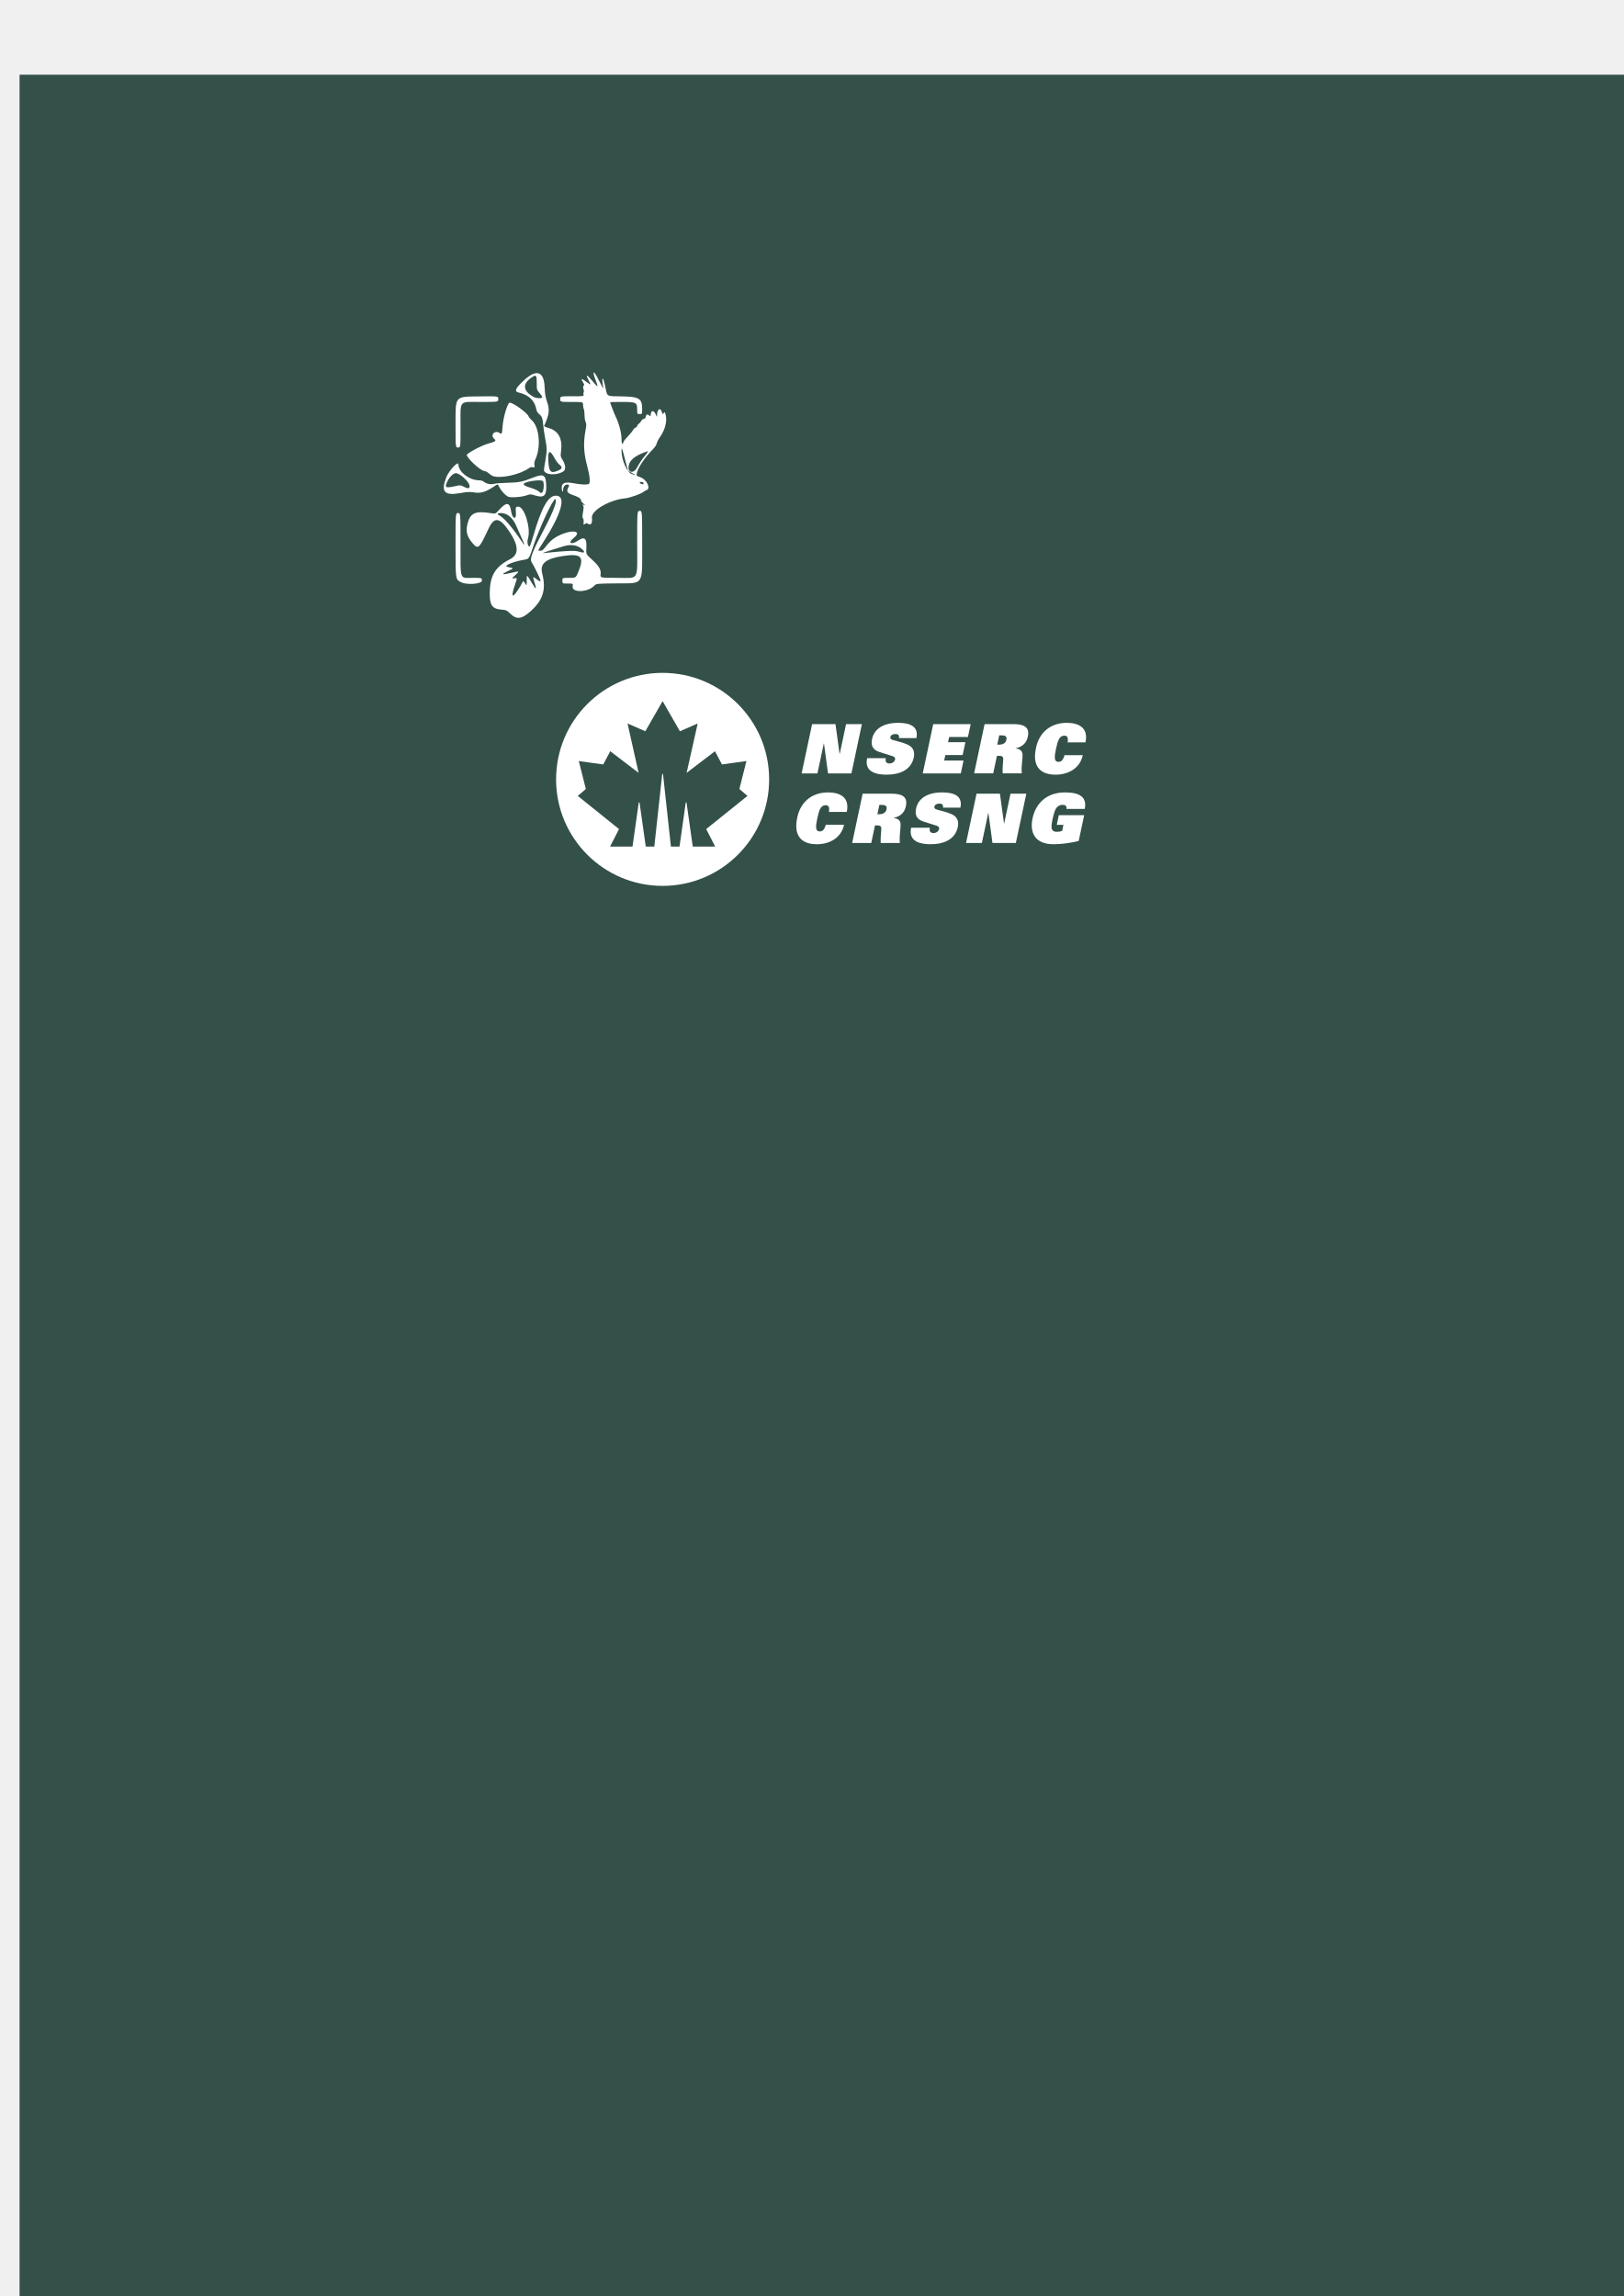
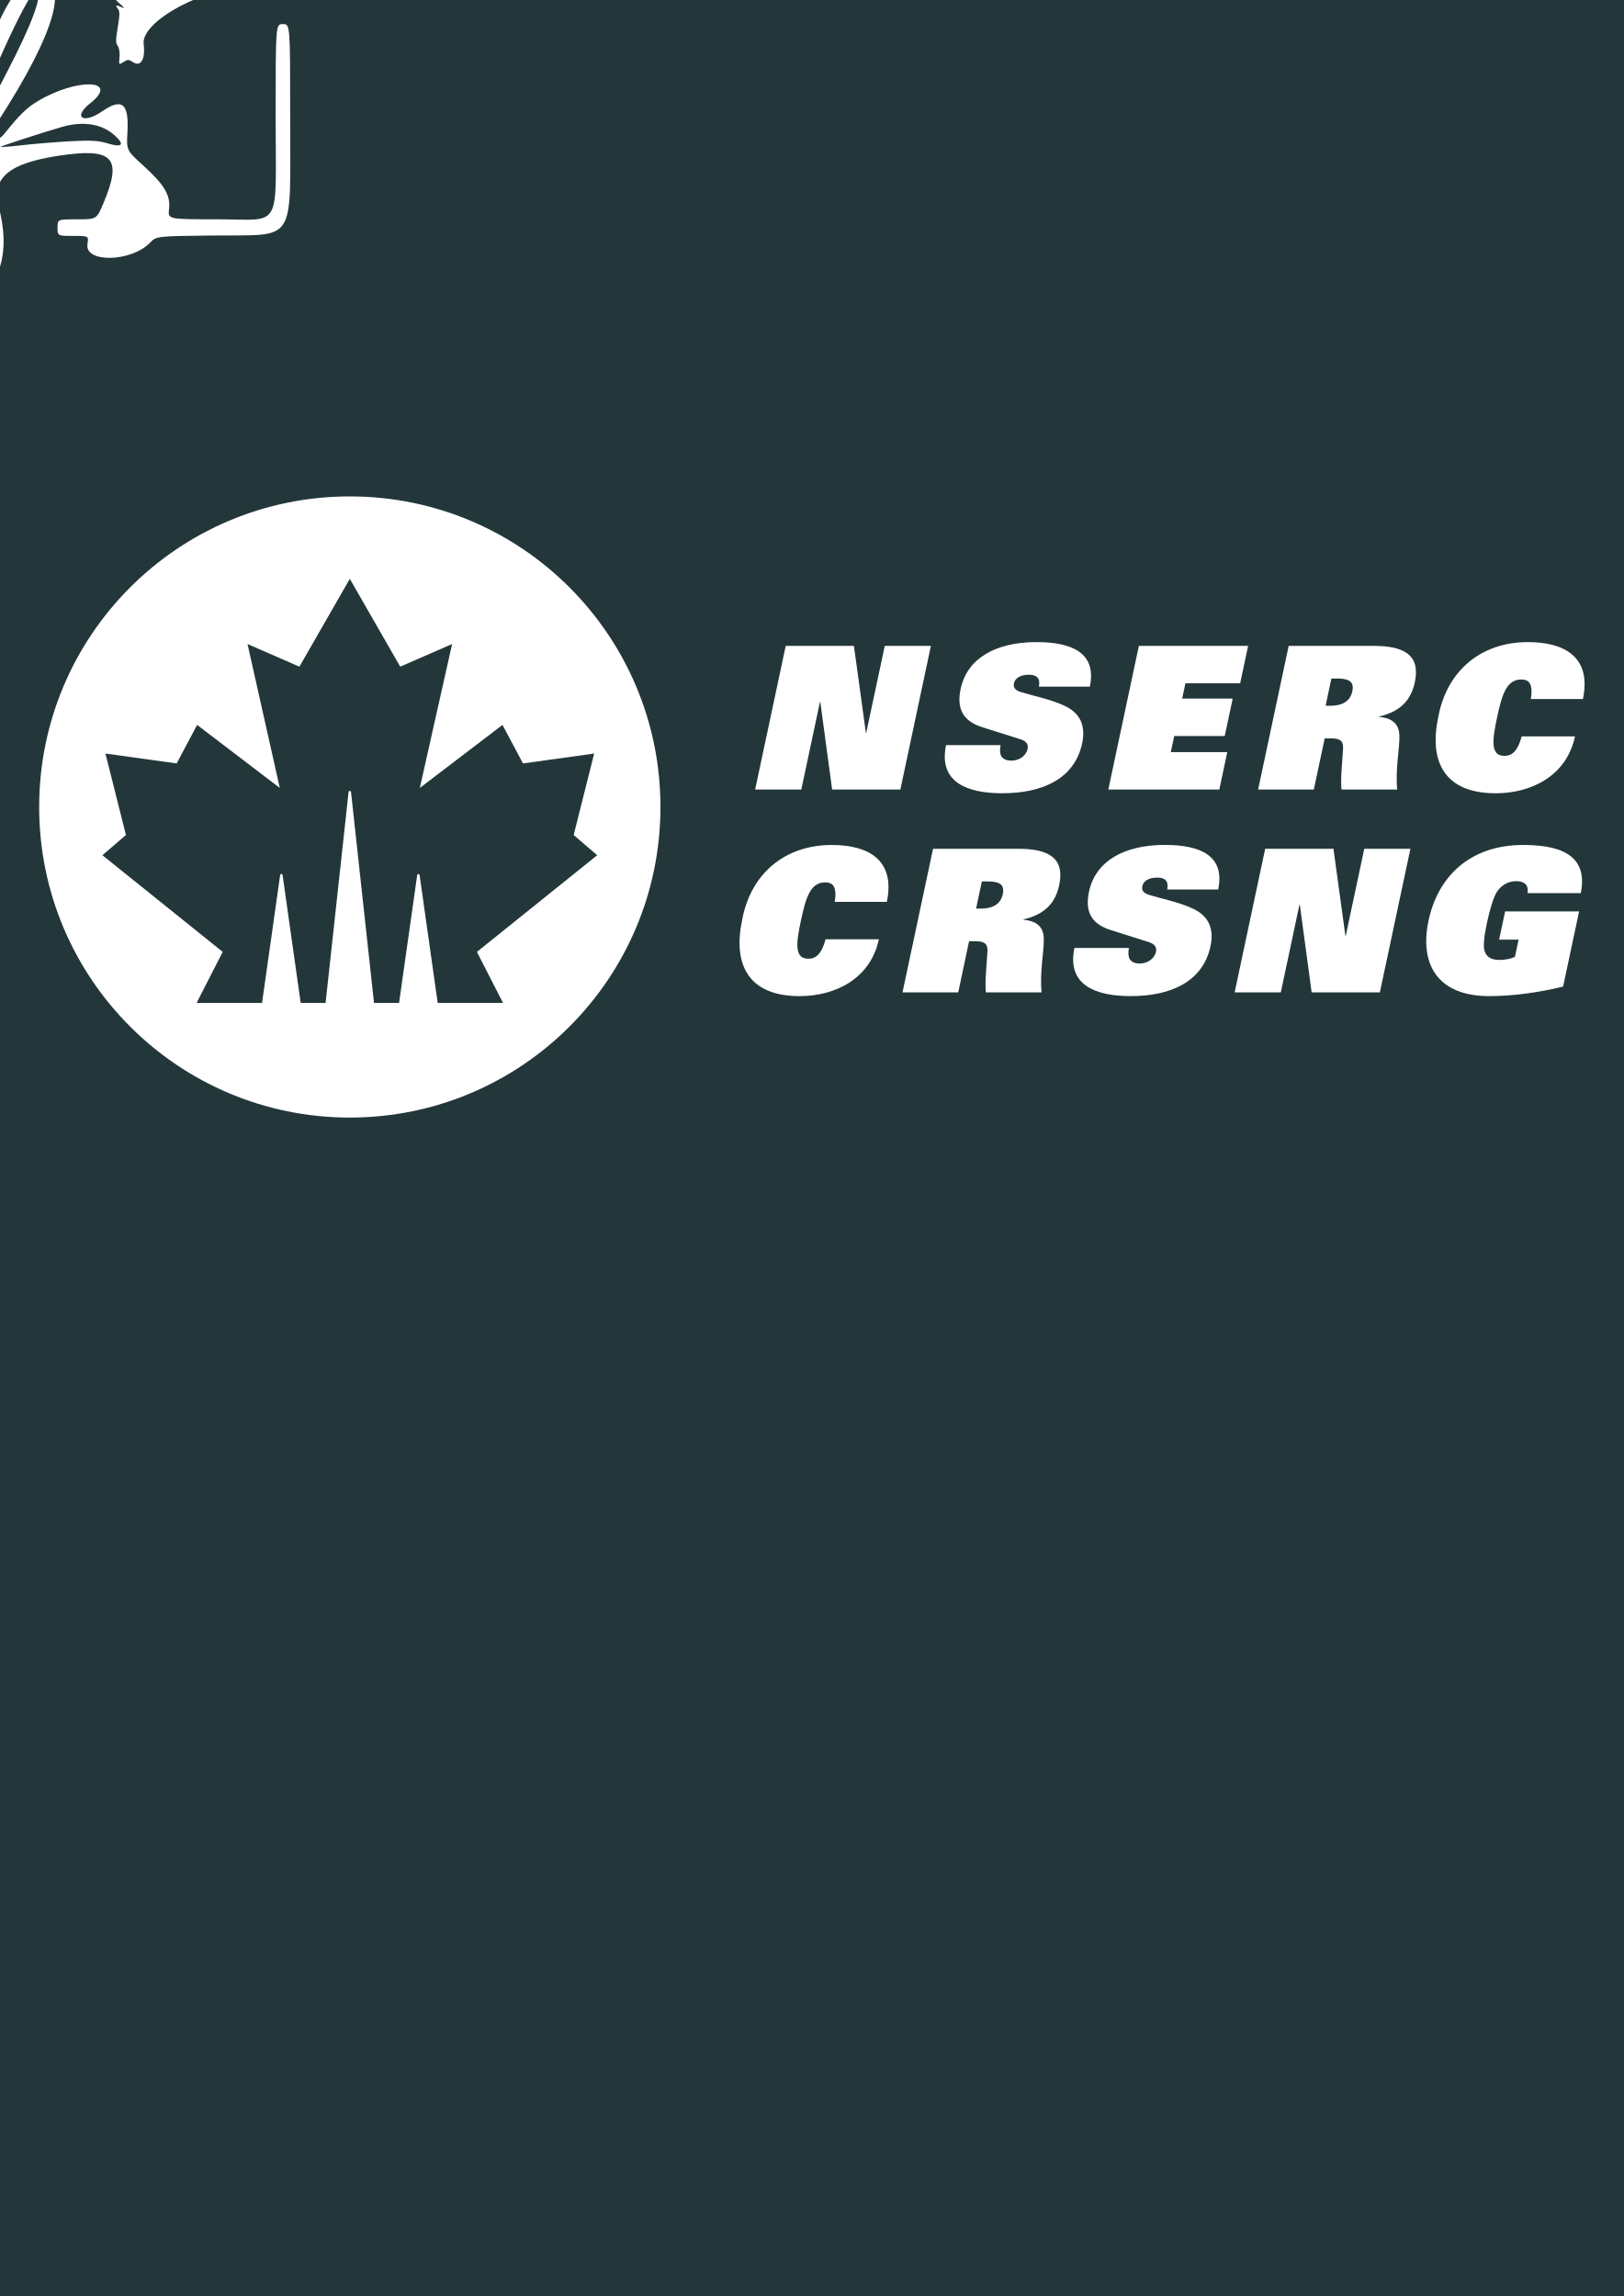
<svg xmlns="http://www.w3.org/2000/svg" id="svg8" version="1.1" viewBox="0 0 210 297" height="297mm" width="210mm">
  <defs id="defs2">
    <rect id="rect638" height="115.441" width="138.446" y="397.635" x="111.957" />
    <rect id="rect632" height="32.376" width="23.843" y="436.703" x="211.505" />
    <clipPath id="clipPath5324" clipPathUnits="userSpaceOnUse">
      <path id="path5322" d="M 0,0 H 412.5 V 75 H 0 Z" />
    </clipPath>
    <clipPath id="clipPath5519" clipPathUnits="userSpaceOnUse">
      <path id="path5517" d="M 0,0 H 412.5 V 75 H 0 Z" />
    </clipPath>
    <linearGradient id="linearGradient4189-1-6">
      <stop id="stop4197-4-1" offset="0" style="stop-color:#8e8e8e;stop-opacity:0.498;" />
      <stop style="stop-color:#474747;stop-opacity:0.247;" offset="0.5" id="stop4199-4-6" />
      <stop style="stop-color:#000000;stop-opacity:0;" offset="1" id="stop4193-7-7" />
    </linearGradient>
    <clipPath id="clipPath1478" clipPathUnits="userSpaceOnUse">
      <path id="path1476" d="M 0.06,49.61 H 123.407 V 0 H 0.06 Z" />
    </clipPath>
    <clipPath id="clipPath1460" clipPathUnits="userSpaceOnUse">
      <path id="path1458" d="M 0.06,49.61 H 123.407 V 0 H 0.06 Z" />
    </clipPath>
    <clipPath id="clipPath1442" clipPathUnits="userSpaceOnUse">
      <path id="path1440" d="M 0.06,49.61 H 123.407 V 0 H 0.06 Z" />
    </clipPath>
    <clipPath id="clipPath1460-8" clipPathUnits="userSpaceOnUse">
      <path id="path1458-3" d="M 0.06,49.61 H 123.407 V 0 H 0.06 Z" />
    </clipPath>
    <clipPath id="clipPath1478-0" clipPathUnits="userSpaceOnUse">
      <path id="path1476-6" d="M 0.06,49.61 H 123.407 V 0 H 0.06 Z" />
    </clipPath>
  </defs>
  <g id="layer1">
-     <rect y="9.664" x="2.531" height="296.453" width="210.786" id="rect4992" style="fill:#335049;fill-opacity:1;fill-rule:nonzero;stroke:none;stroke-width:0;stroke-linecap:round;stroke-linejoin:miter;stroke-miterlimit:4;stroke-dasharray:none;stroke-dashoffset:0;stroke-opacity:1;paint-order:stroke fill markers" />
+     <rect y="-55.556" x="-43.842" height="426.892" width="303.532" id="rect4992" style="fill:#23373b;fill-opacity:1;fill-rule:nonzero;stroke:none;stroke-width:0;stroke-linecap:round;stroke-linejoin:miter;stroke-miterlimit:4;stroke-dasharray:none;stroke-dashoffset:0;stroke-opacity:1;paint-order:stroke fill markers" />
    <text id="text5472" y="126.708" x="82.085" style="font-style:normal;font-weight:normal;font-size:10.583px;line-height:125%;font-family:sans-serif;letter-spacing:0px;word-spacing:0px;fill:#000000;fill-opacity:1;stroke:none;stroke-width:0.265px;stroke-linecap:butt;stroke-linejoin:miter;stroke-opacity:1" xml:space="preserve" />
-     <g transform="translate(-5.057548,-14.65049)" id="g775">
+     <g transform="matrix(2.916,0,0,2.916,-219.4028,-232.3142)" id="g775">
      <g transform="translate(-5.689742,4.109258)" id="g1390">
        <g style="fill:#ffffff;stroke-width:1.323" transform="matrix(0.7557318,0,0,0.7557318,44.9904,-24.0237)" id="g5899">
          <path id="path4600" style="fill:#ffffff;fill-opacity:1;fill-rule:nonzero;stroke:none;stroke-width:0.467" d="m 42.058,150.815 c -0.688,-0.649 -0.699,-0.654 -1.662,-0.743 -1.473,-0.135 -1.899,-0.756 -1.894,-2.769 0.011,-3.005 0.914,-4.538 3.447,-5.833 1.571,-0.805 1.545,-2.299 -0.078,-4.728 -1.655,-2.475 -2.587,-2.615 -3.559,-0.535 -1.639,3.506 -1.789,3.639 -2.803,2.439 -0.948,-1.122 -1.156,-2.029 -0.779,-3.39 0.475,-1.725 1.33,-2.094 3.912,-1.694 0.857,0.135 0.857,0.135 1.45,-0.533 1.262,-1.416 1.841,-1.361 2.067,0.195 0.195,1.335 0.932,1.602 0.821,0.297 -0.08,-0.948 -0.036,-1.065 0.403,-1.065 1.055,0 2.187,3.688 1.668,5.431 -0.185,0.618 -0.08,1.233 0.241,1.434 0.06,0.036 0.348,-0.758 0.639,-1.766 1.402,-4.881 2.566,-6.977 3.873,-6.977 1.883,0 1.016,3.078 -2.322,8.249 -0.808,1.252 -0.789,1.184 -0.338,1.184 0.257,0 0.447,-0.114 0.702,-0.431 0.872,-1.083 1.285,-1.486 1.909,-1.86 2.307,-1.392 4.883,-1.301 3.099,0.109 -1.047,0.829 -0.424,1.252 0.702,0.475 1.174,-0.805 1.574,-0.47 1.48,1.236 -0.059,1.049 -0.059,1.049 0.907,1.928 1.265,1.148 1.631,1.763 1.535,2.574 -0.07,0.602 -0.07,0.602 2.795,0.602 3.899,0 3.462,0.761 3.462,-6.028 0,-5.431 0,-5.431 0.426,-5.431 0.426,0 0.426,0 0.426,5.519 0,7.465 0.408,6.837 -4.481,6.891 -3.366,0.033 -3.366,0.033 -3.748,0.426 -1.109,1.138 -3.847,1.195 -3.668,0.073 0.075,-0.475 0.075,-0.475 -0.839,-0.475 -0.917,0 -0.917,0 -0.917,-0.489 0,-0.485 0,-0.485 1.148,-0.485 1.146,0 1.146,0 1.545,-0.946 1.132,-2.68 0.572,-3.275 -2.631,-2.787 -2.94,0.447 -3.948,1.307 -3.512,3 0.68,2.647 0.172,4.432 -1.792,6.265 -1.639,1.535 -2.525,1.688 -3.634,0.636 z m 1.192,-3.971 c 0.252,-0.372 0.579,-0.914 0.729,-1.208 0.271,-0.535 0.271,-0.535 0.561,-0.062 0.291,0.472 0.291,0.472 0.296,-0.501 0.008,-1.083 -0.112,-1.177 1.151,0.898 0.402,0.662 0.519,0.582 0.275,-0.19 -0.439,-1.379 -0.421,-1.47 0.195,-0.956 0.543,0.454 0.792,0.525 0.719,0.202 -0.083,-0.353 -1.143,-2.514 -1.481,-3.018 -0.405,-0.597 -0.021,-1.616 2.263,-5.99 1.485,-2.844 2.132,-4.613 1.769,-4.836 -0.33,-0.203 -2.748,4.958 -3.789,8.094 -0.709,2.127 -0.709,2.127 -1.564,2.273 -1.904,0.319 -3.608,1.047 -2.857,1.215 1.174,0.267 1.156,0.207 0.19,0.668 -1.348,0.644 -1.197,0.761 0.473,0.358 1.421,-0.34 1.463,-0.317 0.709,0.374 -0.67,0.616 -0.67,0.616 -0.166,0.549 0.501,-0.068 0.501,-0.068 0.15,0.95 -0.745,2.164 -0.6,2.621 0.377,1.18 z m 8.415,-6.782 c 1.231,-0.065 1.649,-0.041 2.187,0.12 0.88,0.265 1.047,0.096 0.449,-0.45 -0.745,-0.686 -1.839,-0.87 -3.067,-0.522 -1.042,0.297 -3.579,1.117 -3.642,1.18 -0.031,0.031 0.53,-0.011 1.244,-0.094 0.717,-0.083 1.989,-0.187 2.829,-0.234 z m -7.686,-2.194 c -0.275,-0.595 -0.662,-1.478 -0.864,-1.959 -0.639,-1.537 -1.582,-2.356 -2.714,-2.356 -0.658,0 -0.717,0.172 -0.164,0.463 0.753,0.394 2.216,2.111 3.686,4.325 0.634,0.956 0.65,0.818 0.057,-0.473 z m -10.353,7.54 c -1,-0.501 -0.977,-0.356 -0.977,-6.447 0,-5.408 0,-5.408 0.426,-5.408 0.426,0 0.426,0 0.426,5.226 0,6.449 -0.205,5.867 2.083,5.867 1.575,0 1.575,0 1.575,0.485 0,0.567 -2.559,0.764 -3.533,0.276 z m 20.946,-10.289 c 0.023,-0.265 -0.023,-0.553 -0.106,-0.657 -0.122,-0.146 -0.122,-0.366 0.003,-1.091 0.124,-0.733 0.124,-0.946 0.003,-1.096 -0.182,-0.216 -0.091,-0.234 0.281,-0.054 0.145,0.07 0.059,-0.047 -0.192,-0.257 -0.249,-0.211 -0.457,-0.489 -0.457,-0.613 0,-0.289 -0.364,-0.53 -1.273,-0.842 -1.091,-0.376 -1.255,-0.631 -0.87,-1.366 0.195,-0.372 0.146,-0.465 -0.247,-0.465 -0.361,0 -0.654,0.429 -0.665,0.971 -0.01,0.52 -0.213,0.172 -0.226,-0.39 -0.023,-0.852 0.53,-1.085 1.94,-0.823 1.281,0.237 2.164,0.296 2.621,0.172 0.382,-0.101 0.291,-1.255 -0.263,-3.343 -0.54,-2.047 -0.61,-3.748 -0.236,-5.821 0.176,-0.982 0.179,-1.169 0.029,-1.463 -0.096,-0.184 -0.18,-0.709 -0.185,-1.164 -0.007,-0.454 -0.067,-0.932 -0.135,-1.059 -0.067,-0.125 -0.124,-0.452 -0.124,-0.725 0,-0.496 0,-0.496 -1.951,-0.496 -1.95,0 -1.95,0 -1.95,-0.489 0,-0.485 0,-0.485 2.025,-0.485 2.023,0 2.023,0 1.951,-0.299 -0.041,-0.164 -0.029,-0.327 0.031,-0.361 0.057,-0.036 0.047,-0.289 -0.029,-0.564 -0.104,-0.398 -0.098,-0.517 0.034,-0.6 0.138,-0.083 0.119,-0.182 -0.094,-0.525 -0.405,-0.655 -0.312,-0.753 0.291,-0.312 1.138,0.834 1.098,0.834 0.672,-0.008 -0.574,-1.14 -0.394,-1.153 0.538,-0.036 0.974,1.164 1.135,1.237 0.787,0.356 -0.865,-2.174 -0.567,-2.351 0.457,-0.273 0.432,0.87 0.751,1.418 0.711,1.218 -0.358,-1.907 -0.112,-2.263 0.289,-0.414 0.431,1.993 0.122,1.79 2.782,1.837 3.101,0.054 3.571,0.343 3.571,2.2 0,0.826 0,0.826 -0.426,0.826 -0.426,0 -0.426,0 -0.426,-0.737 0,-1.26 -0.148,-1.335 -2.615,-1.335 -1.109,0 -2.018,0.019 -2.018,0.039 0,0.112 0.769,2.117 0.935,2.439 0.537,1.039 1.015,2.813 1.015,3.764 0,0.914 0.14,1.229 0.309,0.694 0.044,-0.14 0.161,-0.345 0.26,-0.457 0.096,-0.109 0.449,-0.499 0.779,-0.865 0.332,-0.366 0.631,-0.756 0.667,-0.865 0.034,-0.112 0.197,-0.262 0.364,-0.337 0.166,-0.076 0.304,-0.221 0.304,-0.322 0,-0.098 0.128,-0.265 0.286,-0.368 0.156,-0.104 0.346,-0.32 0.418,-0.481 0.075,-0.161 0.263,-0.312 0.416,-0.335 0.18,-0.023 0.296,-0.135 0.319,-0.304 0.057,-0.408 0.325,-0.577 0.551,-0.348 0.262,0.263 0.307,0.239 0.348,-0.21 0.062,-0.649 0.525,-0.618 0.823,0.052 0.234,0.527 0.234,0.527 0.242,0.14 0.023,-0.966 0.543,-1.353 0.795,-0.587 0.164,0.496 0.169,0.501 0.361,0.237 0.158,-0.215 0.182,-0.192 0.317,0.314 0.286,1.057 -0.104,2.59 -0.961,3.79 -0.26,0.361 -0.509,0.849 -0.559,1.083 -0.052,0.259 -0.296,0.641 -0.618,0.973 -1.549,1.601 -2.601,3.182 -2.808,4.216 -0.072,0.369 -0.057,0.384 0.66,0.644 1.063,0.387 1.774,1.898 1.026,2.176 -0.12,0.044 -0.35,0.179 -0.519,0.299 -0.574,0.416 -2.361,1.044 -3.205,1.124 -2.65,0.26 -5.788,2.101 -5.637,3.309 0.112,0.888 -0.164,1.368 -0.616,1.073 -0.262,-0.169 -0.324,-0.172 -0.569,-0.011 -0.273,0.179 -0.275,0.174 -0.231,-0.293 z m 10.257,-6.611 c 0,-0.195 -0.125,-0.296 -0.491,-0.28 -0.169,0.003 -0.221,0.093 -0.12,0.205 0.109,0.117 0.61,0.312 0.61,0.075 z m -1.94,-1.784 c -0.364,-0.2 -0.686,-0.387 -0.711,-0.416 -0.029,-0.029 -0.263,-0.883 -0.517,-1.899 -0.499,-1.984 -0.61,-2.257 -0.608,-1.511 0.003,1.53 0.909,3.639 1.704,3.958 0.821,0.332 0.875,0.278 0.132,-0.132 z m 0.898,-1.083 c 0.234,-0.462 0.751,-1.244 1.148,-1.737 0.878,-1.086 0.875,-1.089 -0.353,-0.579 -1.114,0.459 -1.899,1.065 -2.146,1.654 -0.646,1.548 0.598,2.158 1.35,0.662 z m -22.179,5.096 c -0.514,-0.299 -1.198,-1.047 -1.457,-1.595 -0.271,-0.572 -0.271,-0.572 -0.808,-0.208 -1.519,1.029 -2.356,1.281 -3.605,1.081 -0.711,-0.114 -1.049,-0.094 -2.379,0.138 -2.628,0.46 -3.247,-0.265 -2.301,-2.696 0.459,-1.174 2.081,-2.922 2.081,-2.239 0,1.27 1.872,2.728 3.506,2.728 0.353,0 0.644,0.086 0.847,0.244 0.483,0.379 1.166,0.519 1.758,0.361 0.278,-0.075 1.281,-0.153 2.226,-0.177 2.023,-0.044 2.579,-0.155 4.385,-0.867 1.922,-0.759 2.283,-0.517 2.314,1.543 0.023,1.59 -0.452,1.951 -1.956,1.481 -0.748,-0.234 -0.756,-0.234 -1.463,0.01 -0.844,0.296 -2.771,0.416 -3.148,0.197 z m 5.912,-0.779 c 0.254,-0.307 0.309,-1.683 0.075,-1.878 -0.257,-0.213 -1.691,-0.127 -2.665,0.164 -0.977,0.289 -0.816,0.561 0.584,0.987 0.569,0.174 1.184,0.447 1.369,0.608 0.394,0.348 0.439,0.356 0.636,0.12 z m -12.499,-1.192 c -0.18,-0.714 -1.691,-2.039 -2.33,-2.039 -0.416,0 -1.089,0.662 -1.447,1.42 -0.519,1.096 -0.343,1.182 1.553,0.759 0.668,-0.148 0.722,-0.143 1.335,0.174 0.732,0.376 1.036,0.27 0.888,-0.315 z m 3.979,-1.561 c -0.158,-0.065 -0.478,-0.281 -0.704,-0.481 -0.228,-0.2 -0.543,-0.364 -0.701,-0.364 -0.691,0 -3.361,-2.545 -2.984,-2.844 0.849,-0.673 2.61,-1.564 3.649,-1.85 1.213,-0.332 1.405,-0.48 1.026,-0.797 -0.774,-0.642 0.072,-1.597 0.901,-1.018 0.387,0.273 0.41,0.218 0.525,-1.26 0.117,-1.501 0.86,-3.932 1.2,-3.93 0.618,0.002 3.062,1.774 3.242,2.351 0.047,0.148 0.291,0.447 0.545,0.665 1.263,1.086 1.602,4.439 0.668,6.556 -0.215,0.483 -0.275,0.784 -0.221,1.109 0.07,0.434 0.062,0.444 -0.257,0.364 -0.236,-0.06 -0.431,-0.013 -0.68,0.166 -1.579,1.124 -4.93,1.844 -6.208,1.333 z m 9.221,-0.491 c -0.532,-0.296 -0.527,-0.244 -0.213,-2.059 0.304,-1.767 0.304,-2.208 -0.013,-3.849 -0.142,-0.733 -0.299,-1.801 -0.348,-2.372 -0.101,-1.158 -0.203,-1.416 -0.725,-1.857 -0.231,-0.195 -0.392,-0.47 -0.447,-0.774 -0.275,-1.519 -1.301,-2.486 -3.067,-2.891 -0.751,-0.171 -0.496,-0.74 0.925,-2.054 2.148,-1.99 3.436,-1.595 3.561,1.096 0.057,1.257 0.135,1.732 0.41,2.525 0.489,1.395 0.395,2.182 -0.491,4.153 -0.034,0.075 0.244,0.215 0.65,0.327 1.813,0.504 2.524,1.795 2.236,4.065 -0.099,0.803 -0.088,0.865 0.247,1.398 0.4,0.634 0.54,1.179 0.424,1.642 -0.177,0.704 -2.275,1.14 -3.148,0.652 z m 2.073,-0.47 c 0.634,-0.288 0.665,-0.559 0.117,-0.995 -0.223,-0.176 -0.582,-0.654 -0.8,-1.065 -0.813,-1.525 -1.166,-1.418 -1.086,0.334 0.096,2.042 0.403,2.343 1.769,1.725 z m -2.807,-12.514 c 0.026,-0.078 -0.177,-0.395 -0.447,-0.709 -0.493,-0.569 -0.493,-0.569 -0.493,-1.724 0,-1.291 -0.099,-1.442 -0.691,-1.073 -1.823,1.133 -1.759,2.424 0.172,3.455 0.488,0.262 1.379,0.293 1.46,0.052 z m -14.837,4.862 c 0,-5.239 -0.249,-4.948 4.296,-5.008 3.018,-0.036 3.018,-0.036 3.018,0.457 0,0.496 0,0.496 -2.932,0.496 -3.919,0 -3.529,-0.465 -3.529,4.2 0,3.603 0,3.603 -0.426,3.603 -0.426,0 -0.426,0 -0.426,-3.748 z" />
          <flowRoot xml:space="preserve" id="flowRoot5458" style="font-style:normal;font-weight:normal;font-size:40px;line-height:41.575px;font-family:sans-serif;letter-spacing:0px;word-spacing:0px;fill:#ffffff;fill-opacity:1;stroke:none;stroke-width:1.323px;stroke-linecap:butt;stroke-linejoin:miter;stroke-opacity:1" transform="matrix(0.2645833,0,0,0.2645833,4.360195,-0.6541062)">
            <flowRegion id="flowRegion5460" style="line-height:41.575px;fill:#ffffff;stroke-width:1.323px">
              <rect id="rect5462" width="460.54" height="193.13" x="263.166" y="437.016" style="line-height:41.575px;fill:#ffffff;stroke-width:1.323px" />
            </flowRegion>
            <flowPara id="flowPara5464" style="font-style:normal;font-variant:normal;font-weight:normal;font-stretch:normal;font-size:40px;line-height:41.575px;font-family:Lato;-inkscape-font-specification:'Lato Light';text-align:start;letter-spacing:-2px;word-spacing:0px;text-anchor:start;fill:#ffffff;stroke-width:1.323px">
              <flowSpan style="font-style:normal;font-variant:normal;font-weight:normal;font-stretch:normal;line-height:41.575px;font-family:Lato;-inkscape-font-specification:Lato;letter-spacing:-2px;word-spacing:0px;fill:#ffffff;stroke-width:1.323px" id="flowSpan5667">QUEBEC</flowSpan> CENTRE</flowPara>
            <flowPara id="flowPara5466" style="font-style:normal;font-variant:normal;font-weight:normal;font-stretch:normal;font-size:40px;line-height:41.575px;font-family:Lato;-inkscape-font-specification:'Lato Light';text-align:start;letter-spacing:-2px;word-spacing:0px;text-anchor:start;fill:#ffffff;stroke-width:1.323px">FOR <flowSpan style="font-style:normal;font-variant:normal;font-weight:normal;font-stretch:normal;line-height:41.575px;font-family:Lato;-inkscape-font-specification:Lato;letter-spacing:-2px;word-spacing:0px;fill:#ffffff;stroke-width:1.323px" id="flowSpan5669">BIODIVERSITY</flowSpan>
            </flowPara>
            <flowPara id="flowPara5468" style="font-style:normal;font-variant:normal;font-weight:normal;font-stretch:normal;font-size:40px;line-height:41.575px;font-family:Lato;-inkscape-font-specification:Lato;text-align:start;letter-spacing:-2px;word-spacing:0px;text-anchor:start;fill:#ffffff;stroke-width:1.323px">SCIENCE</flowPara>
          </flowRoot>
-           <text style="font-style:normal;font-weight:normal;font-size:14.004px;line-height:1.25;font-family:sans-serif;white-space:pre;shape-inside:url(#rect632);fill:#a05a2c;fill-opacity:1;stroke:none;" id="text630" xml:space="preserve" />
-           <text style="font-style:normal;font-weight:normal;font-size:14.004px;line-height:1.25;font-family:sans-serif;white-space:pre;shape-inside:url(#rect638);fill:#000000;fill-opacity:1;stroke:none;" id="text636" xml:space="preserve" />
+           <text style="font-style:normal;font-weight:normal;font-size:14.004px;line-height:1.25;font-family:sans-serif;white-space:pre;fill:#a05a2c;fill-opacity:1;stroke:none" id="text630" xml:space="preserve" />
+           <text style="font-style:normal;font-weight:normal;font-size:14.004px;line-height:1.25;font-family:sans-serif;white-space:pre;fill:#000000;fill-opacity:1;stroke:none" id="text636" xml:space="preserve" />
        </g>
        <g style="fill:#ffffff;stroke-width:1.458" transform="matrix(0.6859494,0,0,0.6859494,44.4171,22.92045)" id="g3741">
          <path transform="scale(0.2645833,0.2645833)" id="path1446-2" d="m 286.674,411.371 c -41.924,0 -75.912,33.99 -75.912,75.914 0,41.924 33.988,75.912 75.912,75.912 41.927,0 75.916,-33.988 75.916,-75.912 0,-41.924 -33.989,-75.914 -75.916,-75.914 z m 0,20.145 12.322,21.469 12.68,-5.533 -7.891,35.176 20.205,-15.406 5.006,9.416 17.398,-2.416 -5.01,19.912 5.754,4.938 -29.398,23.629 6.379,12.475 -15.967,0 -4.42,-31.232 c -0.018,-0.15 -0.147,-0.262 -0.297,-0.262 -0.153,0 -0.279,0.112 -0.297,0.262 l -4.424,31.232 -6.125,0 -5.621,-51.555 c -0.015,-0.15 -0.145,-0.262 -0.295,-0.262 -0.153,0 -0.279,0.112 -0.297,0.262 l -5.621,51.555 -6.084,0 -4.426,-31.25 c -0.018,-0.153 -0.147,-0.266 -0.297,-0.266 -0.153,0 -0.279,0.113 -0.297,0.266 l -4.424,31.25 -15.994,0 6.377,-12.475 -29.396,-23.629 5.752,-4.938 -5.01,-19.912 17.398,2.416 5.008,-9.416 20.201,15.406 -7.887,-35.176 12.68,5.533 z" style="fill:#ffffff;fill-opacity:1;fill-rule:nonzero;stroke:none;stroke-width:1.944" />
          <path d="m 104.034,118.509 4.411,0 0.772,5.621 0.025,0 1.197,-5.621 2.983,0 -1.973,9.288 -4.413,0 -0.764,-5.66 -0.024,0 -1.205,5.66 -2.984,0 1.976,-9.288" style="fill:#ffffff;fill-opacity:1;fill-rule:nonzero;stroke:none;stroke-width:0.514" id="path1448-2" />
          <path d="m 120.406,121.146 c 0.109,-0.579 -0.171,-0.772 -0.647,-0.772 -0.593,0 -0.904,0.257 -0.964,0.541 -0.071,0.334 0.118,0.476 0.479,0.591 0.664,0.205 1.909,0.462 2.761,0.862 1.067,0.488 1.404,1.323 1.167,2.443 -0.485,2.276 -2.54,3.228 -5.164,3.228 -2.237,0 -4.148,-0.695 -3.634,-3.113 l 3.525,0 c -0.055,0.258 -0.058,0.514 0.043,0.709 0.103,0.178 0.308,0.295 0.657,0.295 0.541,0 0.961,-0.347 1.049,-0.76 0.074,-0.347 -0.157,-0.527 -0.483,-0.629 l -2.447,-0.772 c -1.338,-0.423 -1.655,-1.286 -1.402,-2.481 0.411,-1.93 2.2,-3.024 4.913,-3.024 2.316,0 3.899,0.72 3.44,2.881 l -3.292,0" style="fill:#ffffff;fill-opacity:1;fill-rule:nonzero;stroke:none;stroke-width:0.514" id="path1450-5" />
          <path d="m 126.871,118.509 7.062,0 -0.514,2.419 -3.538,0 -0.211,0.99 3.266,0 -0.514,2.418 -3.266,0 -0.222,1.042 3.652,0 -0.514,2.419 -7.177,0 1.975,-9.288" style="fill:#ffffff;fill-opacity:1;fill-rule:nonzero;stroke:none;stroke-width:0.514" id="path1452-2" />
          <g transform="matrix(0.8097251,0,0,-0.8097251,55.76412,149.0126)" style="fill:#ffffff;stroke-width:0.635" id="g1454-2">
            <g style="fill:#ffffff;stroke-width:0.635" id="g1456-7" clip-path="url(#clipPath1460-8)">
              <path d="m 103.105,32.89 c 0.875,0 1.575,0.302 1.756,1.16 0.18,0.841 -0.371,1.016 -1.259,1.016 l -0.414,0 -0.461,-2.176 z m -3.328,4.782 6.784,0 c 2.46,0 3.748,-0.747 3.289,-2.907 -0.282,-1.319 -1.049,-2.321 -2.854,-2.733 l -0.006,-0.031 c 1.092,-0.096 1.59,-0.588 1.627,-1.462 0.045,-0.985 -0.332,-2.605 -0.176,-4.337 l -4.447,0 c -0.088,0.86 0.076,2.304 0.127,3.289 0.027,0.573 -0.213,0.793 -0.943,0.793 l -0.524,0 -0.869,-4.082 -4.447,0 2.439,11.47" style="fill:#ffffff;fill-opacity:1;fill-rule:nonzero;stroke:none;stroke-width:0.635" id="path1462-1" />
              <path d="m 122.641,30.444 c -0.672,-3.162 -3.493,-4.543 -6.336,-4.543 -4.018,0 -5.356,2.446 -4.582,6.084 0.648,3.574 3.291,5.988 7.166,5.988 2.89,0 5.088,-1.175 4.386,-4.543 l -4.162,0 c 0.215,1.303 -0.209,1.557 -0.763,1.557 -1.176,0 -1.545,-1.207 -1.936,-3.05 -0.371,-1.746 -0.553,-3.05 0.59,-3.05 0.588,0 1.059,0.35 1.379,1.557 l 4.258,0" style="fill:#ffffff;fill-opacity:1;fill-rule:nonzero;stroke:none;stroke-width:0.635" id="path1464-5" />
            </g>
          </g>
          <path d="m 110.059,137.48 c -0.544,2.56 -2.828,3.679 -5.129,3.679 -3.253,0 -4.338,-1.981 -3.712,-4.926 0.526,-2.893 2.665,-4.849 5.802,-4.849 2.342,0 4.12,0.952 3.554,3.679 l -3.371,0 c 0.172,-1.054 -0.169,-1.26 -0.619,-1.26 -0.952,0 -1.249,0.977 -1.566,2.47 -0.301,1.414 -0.449,2.468 0.477,2.468 0.476,0 0.858,-0.283 1.117,-1.26 l 3.447,0" style="fill:#ffffff;fill-opacity:1;fill-rule:nonzero;stroke:none;stroke-width:0.514" id="path1466-2" />
          <path d="m 116.65,135.5 c 0.709,0 1.275,-0.245 1.422,-0.939 0.144,-0.682 -0.3,-0.822 -1.02,-0.822 l -0.335,0 -0.374,1.761 z m -3.087,-3.871 5.492,0 c 1.994,0 3.036,0.604 2.663,2.353 -0.228,1.068 -0.849,1.878 -2.309,2.213 l -0.006,0.025 c 0.884,0.078 1.289,0.476 1.317,1.183 0.036,0.798 -0.269,2.109 -0.143,3.513 l -3.601,0 c -0.071,-0.695 0.062,-1.865 0.104,-2.663 0.02,-0.462 -0.174,-0.644 -0.764,-0.644 l -0.425,0 -0.702,3.307 -3.602,0 1.974,-9.287" style="fill:#ffffff;fill-opacity:1;fill-rule:nonzero;stroke:none;stroke-width:0.514" id="path1468-1" />
          <path d="m 128.704,134.265 c 0.109,-0.579 -0.169,-0.772 -0.645,-0.772 -0.593,0 -0.904,0.257 -0.964,0.541 -0.071,0.334 0.118,0.476 0.478,0.591 0.664,0.206 1.909,0.462 2.763,0.862 1.067,0.488 1.404,1.326 1.165,2.443 -0.483,2.276 -2.538,3.228 -5.162,3.228 -2.237,0 -4.148,-0.695 -3.634,-3.113 l 3.523,0 c -0.053,0.257 -0.057,0.514 0.043,0.707 0.104,0.181 0.31,0.297 0.657,0.297 0.541,0 0.963,-0.348 1.05,-0.759 0.074,-0.348 -0.159,-0.529 -0.484,-0.632 l -2.446,-0.772 c -1.337,-0.423 -1.656,-1.286 -1.402,-2.483 0.41,-1.93 2.198,-3.023 4.913,-3.023 2.314,0 3.897,0.721 3.438,2.882 l -3.292,0" style="fill:#ffffff;fill-opacity:1;fill-rule:nonzero;stroke:none;stroke-width:0.514" id="path1470-1" />
          <g transform="matrix(0.8097251,0,0,-0.8097251,55.76412,149.0126)" style="fill:#ffffff;stroke-width:0.635" id="g1472-0">
            <g style="fill:#ffffff;stroke-width:0.635" id="g1474-1" clip-path="url(#clipPath1478-0)">
              <path d="m 97.902,21.469 5.45,0 0.953,-6.942 0.033,0 1.475,6.942 3.685,0 -2.439,-11.469 -5.448,0 -0.943,6.99 -0.033,0 -1.487,-6.99 -3.685,0 2.439,11.469" style="fill:#ffffff;fill-opacity:1;fill-rule:nonzero;stroke:none;stroke-width:0.635" id="path1480-8" />
              <path d="m 117.061,16.465 5.908,0 -1.278,-6.004 c -1.877,-0.461 -4.005,-0.762 -5.88,-0.762 -4.129,0 -5.61,2.526 -4.864,6.035 0.746,3.512 3.301,6.038 7.559,6.038 3.525,0 5.123,-1.161 4.599,-3.846 l -4.257,0 c 0.062,0.367 -0.032,0.605 -0.192,0.748 -0.16,0.142 -0.416,0.207 -0.701,0.207 -0.684,0 -1.203,-0.35 -1.523,-0.811 -0.321,-0.461 -0.623,-1.589 -0.83,-2.558 -0.237,-1.112 -0.303,-1.873 -0.174,-2.238 0.168,-0.477 0.568,-0.684 1.156,-0.684 0.43,0 0.855,0.064 1.258,0.238 l 0.295,1.383 -1.557,0 0.481,2.254" style="fill:#ffffff;fill-opacity:1;fill-rule:nonzero;stroke:none;stroke-width:0.635" id="path1482-7" />
            </g>
          </g>
        </g>
      </g>
    </g>
  </g>
</svg>
